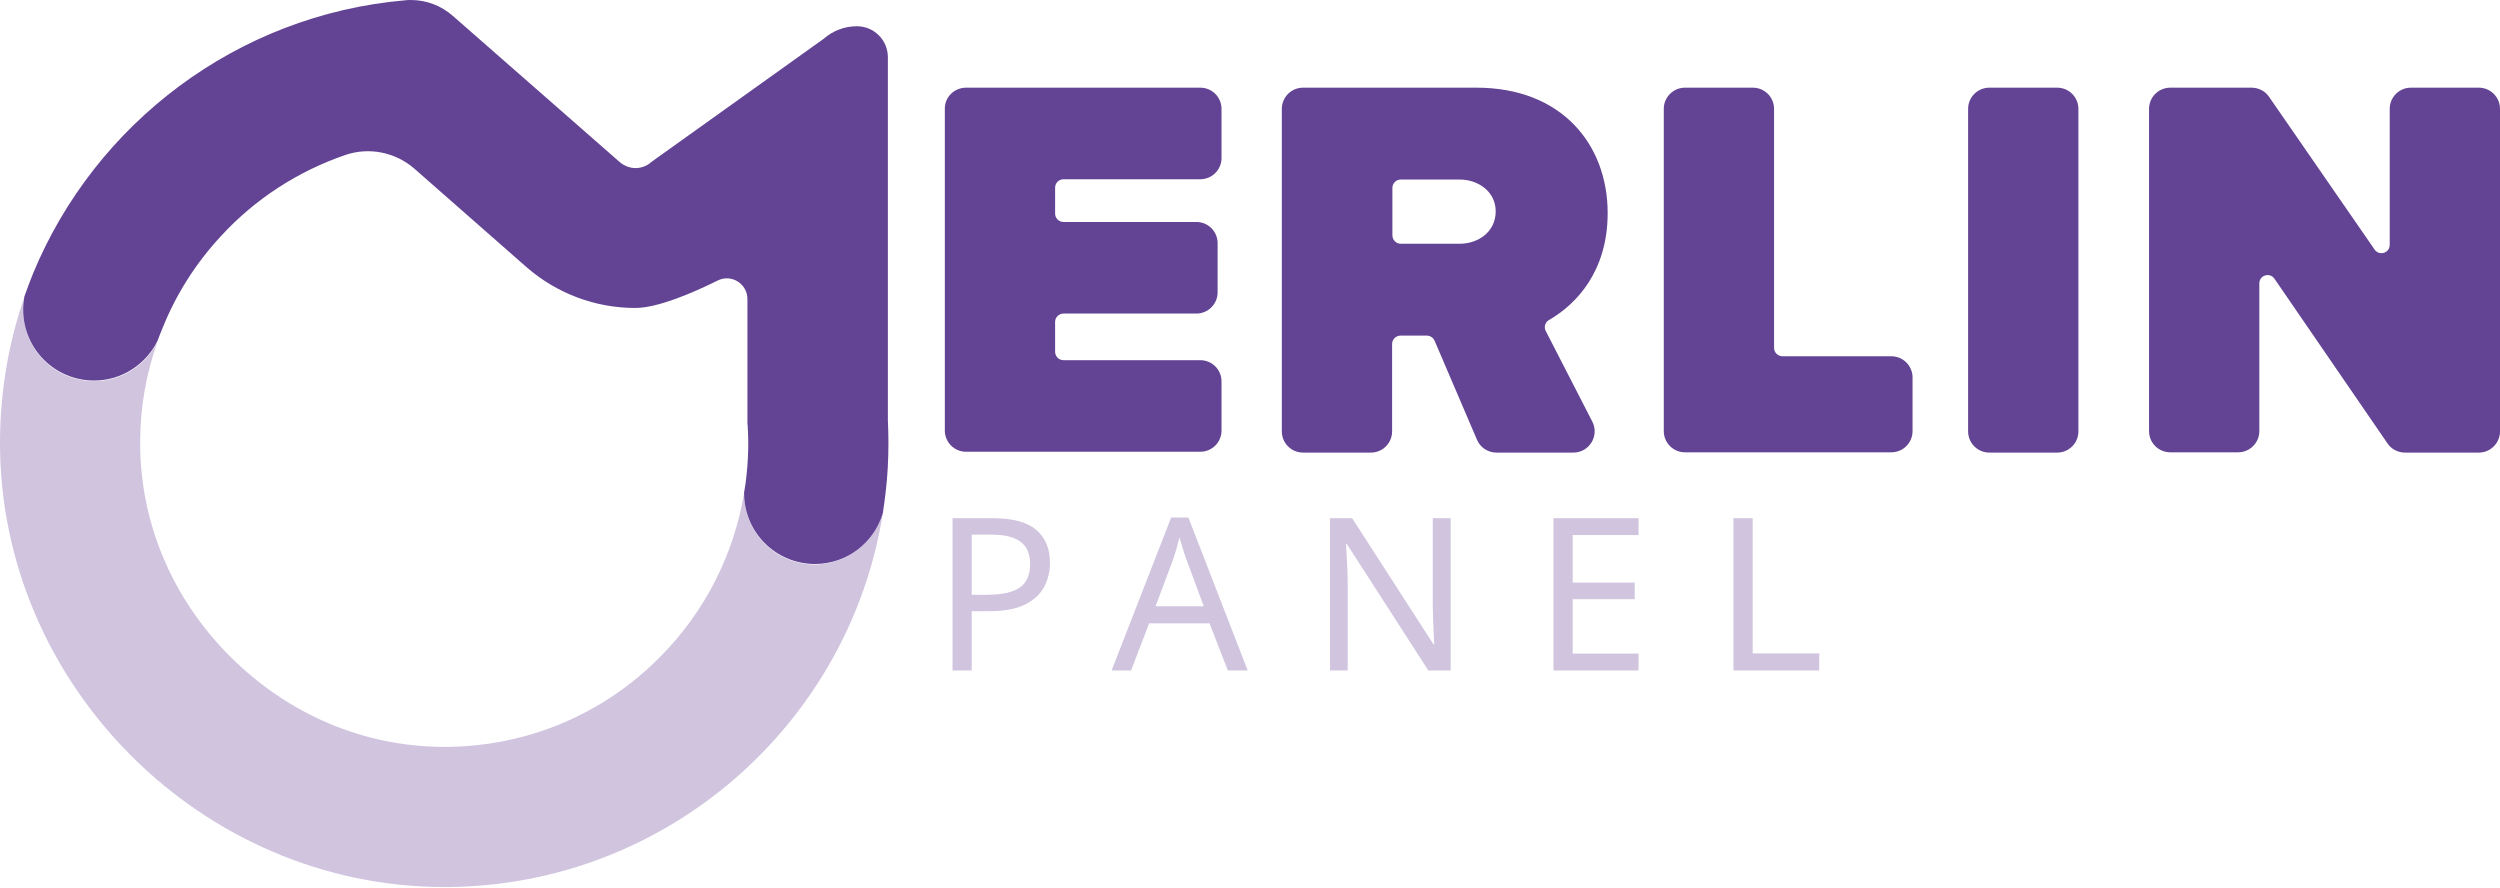
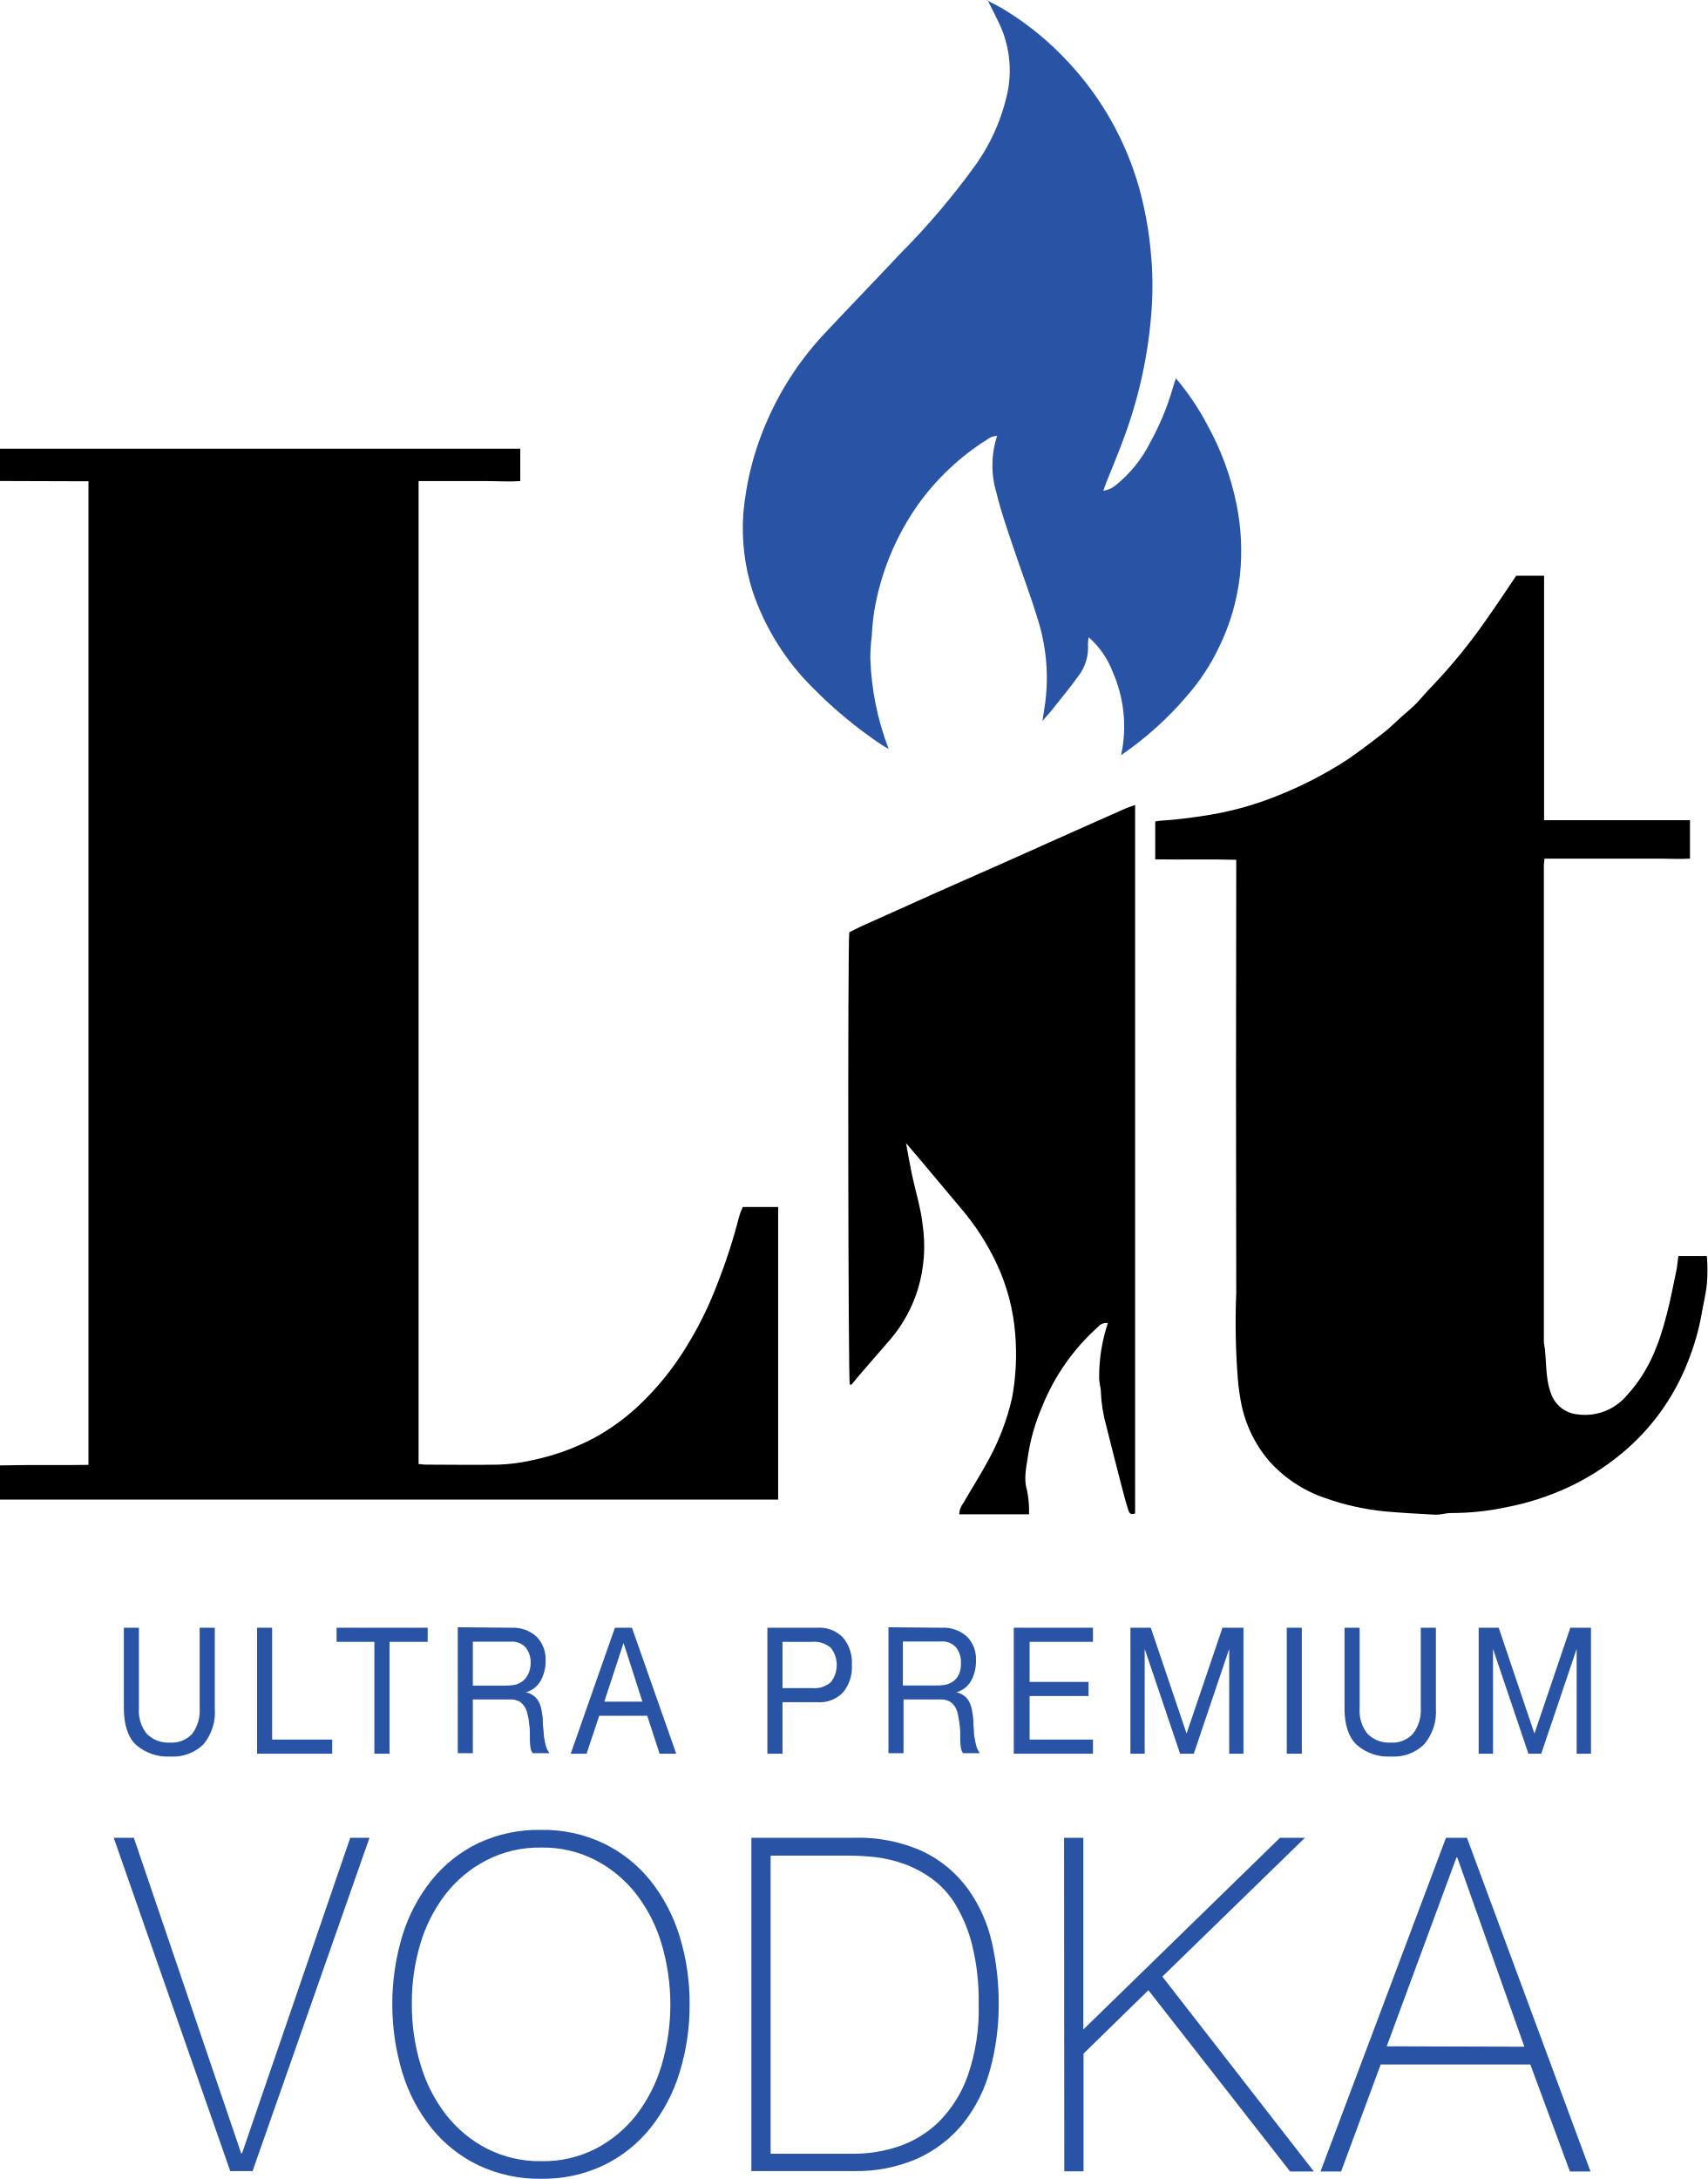
- <svg xmlns="http://www.w3.org/2000/svg" version="1.1" id="Layer_1" x="0px" y="0px" viewBox="0 0 895.4 317.7" style="enable-background:new 0 0 895.4 317.7;" xml:space="preserve">
-   <style type="text/css">
- 	.st0{fill:#D0C4DF;}
- 	.st1{fill:#634394;}
- 	.st2{font-family:'proxima-nova';font-weight: 500;}
- 	.st3{font-size:76.377px;}
- 	.st4{letter-spacing:22;}
- </style>
-   <g>
-     <g>
-       <path class="st0" d="M316.2,183.8c-12,75.4-77,133.1-155.5,133.9h-1.5C72.2,317.7-0.3,245.2,0,158.1c0.1-18.1,3.1-35.5,8.7-51.6    c-0.3,1.5-0.4,3-0.4,4.6c0,14,11.3,25.4,25.4,25.4c10.1,0,18.8-5.9,22.8-14.4c-4.1,11.5-6.3,23.7-6.3,36.2    c-0.1,28.6,11.3,55.9,32.2,76.8c20.9,20.9,48.1,32.4,76.8,32.4h1c28.9-0.3,55.9-11.7,76.2-32.2c16.1-16.2,26.4-36.6,30.1-58.7v0.2    c0,14,11.3,25.4,25.4,25.4C303.4,202,313.1,194.3,316.2,183.8z" />
+ <svg xmlns="http://www.w3.org/2000/svg" viewBox="0 0 215.59 275.07">
+   <g id="Layer_2" data-name="Layer 2">
+     <g id="Layer_1-2" data-name="Layer 1">
+       <path d="M25.68,220.21a5.48,5.48,0,0,1-4.17,1.53,6.09,6.09,0,0,1-4.32-1.46q-1.55-1.46-1.55-4.64V205.48h1.9v10.16a4.63,4.63,0,0,0,1,3.24,3.82,3.82,0,0,0,2.94,1.1,3.48,3.48,0,0,0,2.78-1.1,4.87,4.87,0,0,0,.95-3.24V205.48h1.91v10.16A6.34,6.34,0,0,1,25.68,220.21Z" fill="#2953a5" />
+       <path d="M34.36,205.48V219.6h7.58v1.78H32.46v-15.9Z" fill="#2953a5" />
+       <path d="M42.5,207.26v-1.78H54v1.78H49.18v14.12H47.27V207.26Z" fill="#2953a5" />
+       <path d="M64.54,205.48a4.41,4.41,0,0,1,3.19,1.11,4.05,4.05,0,0,1,1.16,3,5.16,5.16,0,0,1-.6,2.54,3.07,3.07,0,0,1-1.89,1.5v0a2.41,2.41,0,0,1,1,.45,2.21,2.21,0,0,1,.62.74,3.38,3.38,0,0,1,.34,1,9.72,9.72,0,0,1,.17,1.12c0,.38,0,.78.06,1.18s.05.79.1,1.18a9.3,9.3,0,0,0,.24,1.1,2.72,2.72,0,0,0,.45.92H67.26a1.43,1.43,0,0,1-.27-.66,6.67,6.67,0,0,1-.09-.95c0-.35,0-.73,0-1.13a7.74,7.74,0,0,0-.12-1.18c0-.38-.12-.75-.2-1.1a2.77,2.77,0,0,0-.38-.91,2.05,2.05,0,0,0-.68-.63,2.41,2.41,0,0,0-1.13-.23H59.7v6.79H57.8v-15.9Zm.4,7.22a2.61,2.61,0,0,0,1-.44,2.22,2.22,0,0,0,.72-.87A3.16,3.16,0,0,0,67,210a3.06,3.06,0,0,0-.6-2,2.33,2.33,0,0,0-1.95-.76H59.7v5.55h4A7.41,7.41,0,0,0,64.94,212.7Z" fill="#2953a5" />
+       <path d="M79.79,205.48l5.59,15.9h-2.1l-1.56-4.79H75.66l-1.6,4.79h-2l5.58-15.9Zm1.32,9.33-2.38-7.41h0l-2.43,7.41Z" fill="#2953a5" />
+       <path d="M103.17,205.48a4.15,4.15,0,0,1,3.27,1.24,4.93,4.93,0,0,1,1.12,3.46,5,5,0,0,1-1.12,3.47,4.08,4.08,0,0,1-3.27,1.23H98.8v6.5H96.89v-15.9Zm-.65,7.62a3.17,3.17,0,0,0,2.38-.74,3.53,3.53,0,0,0,0-4.35,3.25,3.25,0,0,0-2.38-.75H98.8v5.84Z" fill="#2953a5" />
+       <path d="M118.88,205.48a4.42,4.42,0,0,1,3.2,1.11,4,4,0,0,1,1.15,3,5.15,5.15,0,0,1-.59,2.54,3.07,3.07,0,0,1-1.89,1.5v0a2.41,2.41,0,0,1,1,.45,2.21,2.21,0,0,1,.62.74,3.71,3.71,0,0,1,.34,1c.07.36.13.73.17,1.12s0,.78.06,1.18,0,.79.1,1.18a9.3,9.3,0,0,0,.23,1.1,2.72,2.72,0,0,0,.45.92h-2.12a1.43,1.43,0,0,1-.27-.66,6.67,6.67,0,0,1-.09-.95c0-.35,0-.73,0-1.13a11.5,11.5,0,0,0-.12-1.18c-.06-.38-.12-.75-.2-1.1a2.77,2.77,0,0,0-.38-.91,2,2,0,0,0-.69-.63,2.36,2.36,0,0,0-1.12-.23h-4.65v6.79h-1.9v-15.9Zm.4,7.22a2.65,2.65,0,0,0,1.06-.44,2.22,2.22,0,0,0,.72-.87,3.16,3.16,0,0,0,.27-1.41,3.06,3.06,0,0,0-.6-2,2.33,2.33,0,0,0-2-.76h-4.73v5.55h4A7.29,7.29,0,0,0,119.28,212.7Z" fill="#2953a5" />
+       <path d="M138,205.48v1.78h-8v5.06h7.44v1.78h-7.44v5.5h8v1.78h-10v-15.9Z" fill="#2953a5" />
+       <path d="M145.3,205.48l4.52,13.36,4.53-13.36H157v15.9h-1.8V208.15h0l-4.47,13.23H149l-4.47-13.23h0v13.23h-1.8v-15.9Z" fill="#2953a5" />
+       <path d="M164.37,205.48v15.9h-1.9v-15.9Z" fill="#2953a5" />
+       <path d="M179.81,220.21a5.51,5.51,0,0,1-4.17,1.53,6.06,6.06,0,0,1-4.32-1.46q-1.56-1.46-1.56-4.64V205.48h1.91v10.16a4.63,4.63,0,0,0,1,3.24,3.83,3.83,0,0,0,2.95,1.1,3.47,3.47,0,0,0,2.77-1.1,4.82,4.82,0,0,0,1-3.24V205.48h1.91v10.16A6.38,6.38,0,0,1,179.81,220.21Z" fill="#2953a5" />
+       <path d="M189.23,205.48l4.51,13.36,4.53-13.36h2.61v15.9h-1.81V208.15h0l-4.47,13.23h-1.62l-4.47-13.23h0v13.23h-1.81v-15.9Z" fill="#2953a5" />
+       <path d="M30.45,271.83h.11L44.22,232h2.43L31.89,274.07H29.07L14.36,232H16.9Z" fill="#2953a5" />
+       <path d="M87.07,253a28.52,28.52,0,0,1-1.27,8.64,21,21,0,0,1-3.68,7,17.09,17.09,0,0,1-5.89,4.69,17.67,17.67,0,0,1-7.9,1.71,17.91,17.91,0,0,1-7.94-1.71,17.06,17.06,0,0,1-5.91-4.69,21,21,0,0,1-3.68-7,30,30,0,0,1,0-17.28,21.15,21.15,0,0,1,3.68-7,17.18,17.18,0,0,1,5.91-4.69A17.91,17.91,0,0,1,68.33,231a17.67,17.67,0,0,1,7.9,1.71,17.2,17.2,0,0,1,5.89,4.69,21.15,21.15,0,0,1,3.68,7A28.61,28.61,0,0,1,87.07,253ZM52,253a25.86,25.86,0,0,0,1.11,7.67,19.1,19.1,0,0,0,3.2,6.28,15.68,15.68,0,0,0,5.15,4.28,14.67,14.67,0,0,0,6.91,1.59,14.52,14.52,0,0,0,6.88-1.59A15.78,15.78,0,0,0,80.33,267a19.1,19.1,0,0,0,3.2-6.28,27.05,27.05,0,0,0,0-15.34,19.2,19.2,0,0,0-3.2-6.28,15.75,15.75,0,0,0-5.12-4.27,14.4,14.4,0,0,0-6.88-1.6,14.55,14.55,0,0,0-6.91,1.6,15.66,15.66,0,0,0-5.15,4.27,19.2,19.2,0,0,0-3.2,6.28A25.91,25.91,0,0,0,52,253Z" fill="#2953a5" />
+       <path d="M94.87,232h12.94a19.51,19.51,0,0,1,8.82,1.77,15.12,15.12,0,0,1,5.61,4.72,18.54,18.54,0,0,1,3,6.73,35.14,35.14,0,0,1,.86,7.78A30.89,30.89,0,0,1,125,261.3a18.6,18.6,0,0,1-3.35,6.7,15.89,15.89,0,0,1-5.72,4.45,19.18,19.18,0,0,1-8.21,1.62H94.87Zm13,39.88a17.78,17.78,0,0,0,5.56-.91,13.47,13.47,0,0,0,5.06-3.07,15.66,15.66,0,0,0,3.67-5.78,25.4,25.4,0,0,0,1.41-9.12,29.24,29.24,0,0,0-.8-7.37,18.63,18.63,0,0,0-2.1-5.16,11.19,11.19,0,0,0-3-3.3,14,14,0,0,0-3.48-1.86,16.29,16.29,0,0,0-3.59-.86,30.47,30.47,0,0,0-3.24-.2H97.3v37.63Z" fill="#2953a5" />
+       <path d="M134.35,232h2.43V256.2L161.61,232h3.15l-18,17.52,19.13,24.6h-3L145,251.24l-8.19,8v14.86h-2.43Z" fill="#2953a5" />
+       <path d="M182.57,232h2.65l15.6,42.12h-2.6l-5-13.51H174.33l-5,13.51h-2.6Zm9.9,26.37L184,234.49h-.11l-8.8,23.83Z" fill="#2953a5" />
+       <path d="M0,56.64l1.32,0H65.69c0,1.36,0,2.66,0,4.09-1.46.1-2.89,0-4.31,0H52.85V184.82c.28,0,.58.07.89.07,3.07,0,6.15.06,9.23,0a22.13,22.13,0,0,0,4-.51A29.49,29.49,0,0,0,75,181.53a27.41,27.41,0,0,0,5.55-4,35.94,35.94,0,0,0,6.24-7.73A45.47,45.47,0,0,0,90.6,162a68.77,68.77,0,0,0,2.71-8.38,7.78,7.78,0,0,1,.48-1.25h4.46v36.94H1.44l-1.44,0v-4.32c3.73-.1,7.47,0,11.17-.07V60.75H9.82L0,60.72Z" />
+       <path d="M211.91,158.56h3.6a21.16,21.16,0,0,1,0,3.56c-.13,1.28-.46,2.54-.67,3.82a30.94,30.94,0,0,1-1.74,6,28.32,28.32,0,0,1-8.38,11.57,31.36,31.36,0,0,1-6.66,4.22,33.84,33.84,0,0,1-7.93,2.55,32.94,32.94,0,0,1-6.93.72c-.67,0-1.34.24-2,.21-2.12-.11-4.25-.23-6.38-.42a32,32,0,0,1-7.56-1.7,16.71,16.71,0,0,1-7-4.63,16,16,0,0,1-3.46-6.89,29,29,0,0,1-.52-3.62,91.67,91.67,0,0,1-.19-10.74q-.06-26.55,0-53.11v-1.56c-3.41-.1-6.79,0-10.23-.06V103.7a5.43,5.43,0,0,1,.56-.09c2-.12,3.91-.37,5.86-.67a40.87,40.87,0,0,0,7.74-2,50.77,50.77,0,0,0,9-4.35c1.95-1.19,3.74-2.6,5.56-4,.85-.64,1.6-1.42,2.4-2.13s1.4-1.18,2-1.82,1.19-1.38,1.82-2a70.41,70.41,0,0,0,6.88-8.44c1.27-1.79,2.48-3.63,3.76-5.52h3.52v30.86h18.42c0,.87,0,1.65,0,2.43s0,1.51,0,2.42c-1.27.08-2.5,0-3.72,0s-2.39,0-3.59,0H195c0,.34-.07.6-.07.87v60.18c.4,2.12.11,4.32.88,6.41a3.93,3.93,0,0,0,3.4,2.7,6.89,6.89,0,0,0,6.29-2.51c2.65-2.88,4-6.39,4.93-10.07.47-1.78.82-3.59,1.19-5.39C211.77,160,211.81,159.28,211.91,158.56Z" />
+       <path d="M124.65.06c.77.42,1.57.78,2.3,1.25a37.68,37.68,0,0,1,8,6.6,38.67,38.67,0,0,1,8.85,15.7,45.69,45.69,0,0,1,1.48,8,43.07,43.07,0,0,1,.12,7.53,58.15,58.15,0,0,1-3.44,16c-.69,1.91-1.49,3.78-2.24,5.67-.13.33-.25.67-.42,1.14a3,3,0,0,0,1.55-.68,16.19,16.19,0,0,0,4.4-5.46,33,33,0,0,0,2.83-6.84c.11-.38.24-.76.39-1.21a32,32,0,0,1,3.9,5.75,35,35,0,0,1,3.76,10.18,29.56,29.56,0,0,1,.43,8.91,27.53,27.53,0,0,1-2.66,9.13,26.69,26.69,0,0,1-4,6.08,42.1,42.1,0,0,1-8.35,7.52,17.08,17.08,0,0,0-1.1-10.61,10.82,10.82,0,0,0-3-4.28,6.42,6.42,0,0,0-.08.94,5.85,5.85,0,0,1-1.19,3.93c-1.07,1.49-2.24,2.9-3.38,4.34-.37.47-.79.9-1.18,1.35l0,0c.09-.55.17-1.1.26-1.65A24.46,24.46,0,0,0,131,78.08c-.95-3.13-2.13-6.18-3.16-9.28-.72-2.16-1.48-4.3-2-6.5a12,12,0,0,1,.06-7.28,2.15,2.15,0,0,0-1.27.47,31.05,31.05,0,0,0-8.74,8.24,32.69,32.69,0,0,0-5.5,13.37,31.43,31.43,0,0,0-.32,3.21,21.08,21.08,0,0,0-.18,2.85,35,35,0,0,0,2.31,11.38c-.4-.23-.66-.36-.89-.52a55.6,55.6,0,0,1-8.65-7.16A31.11,31.11,0,0,1,95,74.56a26.1,26.1,0,0,1-1.15-9.68A37.05,37.05,0,0,1,97,52.8a38.64,38.64,0,0,1,7.29-10.89c3.11-3.32,6.28-6.58,9.39-9.9A93.15,93.15,0,0,0,123,21.07a24.63,24.63,0,0,0,4.24-9.55,13.84,13.84,0,0,0-1-8.39c-.48-1-1-2.06-1.54-3.09Z" fill="#2953a5" />
+       <path d="M114.37,144.16c.25,1.35.48,2.7.76,4.05.44,2.1,1.11,4.18,1.35,6.31a18.69,18.69,0,0,1-.57,8.17,17.86,17.86,0,0,1-3.4,6.28c-1.47,1.66-2.89,3.36-4.33,5-.22.26-.43.55-.66.81,0,0-.15,0-.23,0-.2-.84-.27-55.34-.06-57.09.44-.22.92-.48,1.42-.71q4.62-2.08,9.24-4.15c2.84-1.27,5.68-2.51,8.52-3.77l9.15-4.09,6.46-2.87c.39-.17.8-.3,1.3-.48v89.43c-.72.3-.8-.27-.92-.63-.28-.86-.5-1.73-.73-2.61-.67-2.61-1.36-5.23-2-7.85a18.59,18.59,0,0,1-.67-4.19c0-.58-.21-1.17-.22-1.75a21.42,21.42,0,0,1,1.1-7,1.34,1.34,0,0,0-1.24.48,26.9,26.9,0,0,0-7.07,10.1,24.92,24.92,0,0,0-1.76,6.09c-.2,1.45-.61,2.93-.13,4.47a13.34,13.34,0,0,1,.25,3h-8.82a2.33,2.33,0,0,1,.53-1.42c1-1.78,2.13-3.5,3.09-5.3a30.16,30.16,0,0,0,3.06-8,30.47,30.47,0,0,0,.38-8.19,25.56,25.56,0,0,0-2.27-8.6,31.08,31.08,0,0,0-4.65-7.21l-4.94-5.89-2-2.35-.08-.1Z" />
+       <path d="M124.68,0l-.1,0,.07.06Z" />
+       <path d="M131.61,90.92l-.05.08.07-.06Z" />
    </g>
-     <g>
-       <g>
-         <path class="st1" d="M318.2,158.6c0,6-0.3,11.9-1,17.7c-0.3,2.5-0.6,5-1,7.5c-3.1,10.5-12.8,18.2-24.3,18.2     c-14,0-25.4-11.3-25.4-25.4v-0.2c0.4-2.1,0.7-4.3,0.9-6.4c0.4-3.8,0.6-7.6,0.6-11.5c0-1.9-0.1-3.8-0.2-5.7l-0.1-1.2v-44.5     c0-5.5-5.8-9.1-10.7-6.6c-8.9,4.4-21.4,9.8-29.5,9.8c-14.3,0-28.1-5.2-38.9-14.6l-40.2-35.3c-6.8-5.9-16.2-7.8-24.7-4.9     c-16.9,5.8-32.3,15.7-44.6,29.1c-9.1,9.8-16.2,21.1-21,33.2c-0.6,1.4-1.1,2.7-1.6,4.1c0,0,0,0,0,0c-4.1,8.5-12.8,14.4-22.8,14.4     c-14,0-25.4-11.3-25.4-25.4c0-1.6,0.2-3.1,0.4-4.6c1-2.9,2.1-5.7,3.2-8.5C34.1,44.3,84.8,5.3,145.2,0.1c0.7-0.1,1.3-0.1,1.9-0.1     c5.6,0,10.9,2,15.1,5.7L221.9,58c1.6,1.4,3.7,2.2,5.7,2.2c2,0,4.1-0.7,5.7-2.2L295,13.9c3.3-2.9,7.5-4.5,11.9-4.5     c6.2,0,11.1,5,11.1,11.1v129.8C318.1,153.1,318.2,155.8,318.2,158.6z" />
-       </g>
-       <g>
-         <g>
-           <path class="st1" d="M346,31.4h83.9c4.2,0,7.6,3.4,7.6,7.6v17.6c0,4.2-3.4,7.6-7.6,7.6h-49c-1.6,0-3,1.3-3,3v9.3      c0,1.6,1.3,3,3,3h47.6c4.2,0,7.6,3.4,7.6,7.6v17.6c0,4.2-3.4,7.6-7.6,7.6h-47.6c-1.6,0-3,1.3-3,3v10.7c0,1.6,1.3,3,3,3h49      c4.2,0,7.6,3.4,7.6,7.6v17.6c0,4.2-3.4,7.6-7.6,7.6H346c-4.2,0-7.6-3.4-7.6-7.6V39C338.3,34.8,341.8,31.4,346,31.4z" />
-         </g>
-         <g>
-           <path class="st1" d="M511,120.2h-9.4c-1.6,0-3,1.3-3,3v31.3c0,4.2-3.4,7.6-7.6,7.6h-24.3c-4.2,0-7.6-3.4-7.6-7.6V39      c0-4.2,3.4-7.6,7.6-7.6h62.1c30.6,0,47,20.4,47,44.9c0,20.8-11.1,32.6-21,38.3c-1.4,0.8-1.9,2.5-1.2,3.9l16.7,32.5      c2.6,5.1-1.1,11.1-6.8,11.1H536c-3.1,0-5.8-1.8-7-4.6L513.8,122C513.3,120.9,512.2,120.2,511,120.2z M522.8,64.3h-21.1      c-1.6,0-3,1.3-3,3v17c0,1.6,1.3,3,3,3h21.1c6.7,0,12.9-4.3,12.9-11.6C535.7,68.6,529.4,64.3,522.8,64.3z" />
-         </g>
-         <g>
-           <path class="st1" d="M603.5,31.4h24.3c4.2,0,7.6,3.4,7.6,7.6v85.6c0,1.6,1.3,3,3,3h39c4.2,0,7.6,3.4,7.6,7.6v19.2      c0,4.2-3.4,7.6-7.6,7.6h-73.9c-4.2,0-7.6-3.4-7.6-7.6V39C595.9,34.8,599.3,31.4,603.5,31.4z" />
-         </g>
-         <g>
-           <path class="st1" d="M712.5,31.4h24.3c4.2,0,7.6,3.4,7.6,7.6v115.5c0,4.2-3.4,7.6-7.6,7.6h-24.3c-4.2,0-7.6-3.4-7.6-7.6V39      C704.9,34.8,708.3,31.4,712.5,31.4z" />
-         </g>
-         <g>
-           <path class="st1" d="M809.2,101.5v52.9c0,4.2-3.4,7.6-7.6,7.6h-24.3c-4.2,0-7.6-3.4-7.6-7.6V39c0-4.2,3.4-7.6,7.6-7.6h29.1      c2.5,0,4.9,1.2,6.3,3.3l37.8,54.7c1.7,2.4,5.4,1.2,5.4-1.7V39c0-4.2,3.4-7.6,7.6-7.6h24.3c4.2,0,7.6,3.4,7.6,7.6v115.5      c0,4.2-3.4,7.6-7.6,7.6h-26.4c-2.5,0-4.9-1.2-6.3-3.3l-40.5-59C812.9,97.4,809.2,98.6,809.2,101.5z" />
-         </g>
-       </g>
-     </g>
-     <text transform="matrix(1 0 0 1 333.748 240.1321)" class="st0 st2 st3 st4">PANEL</text>
  </g>
</svg>
